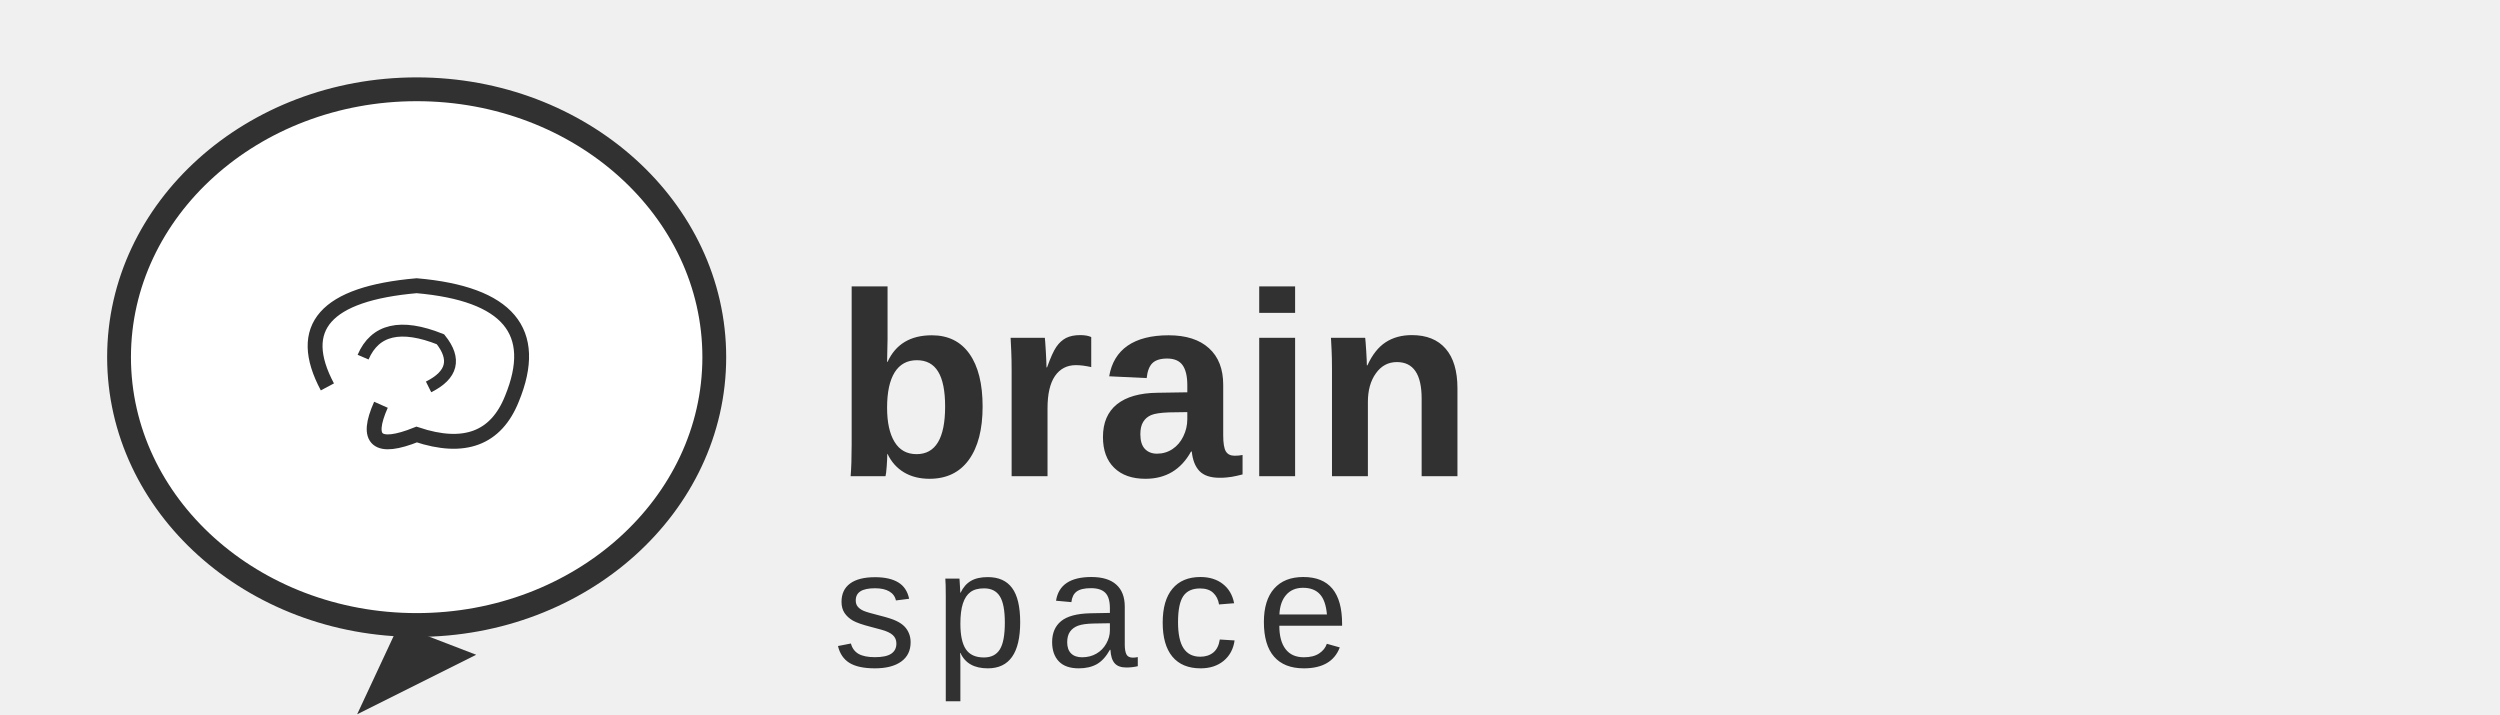
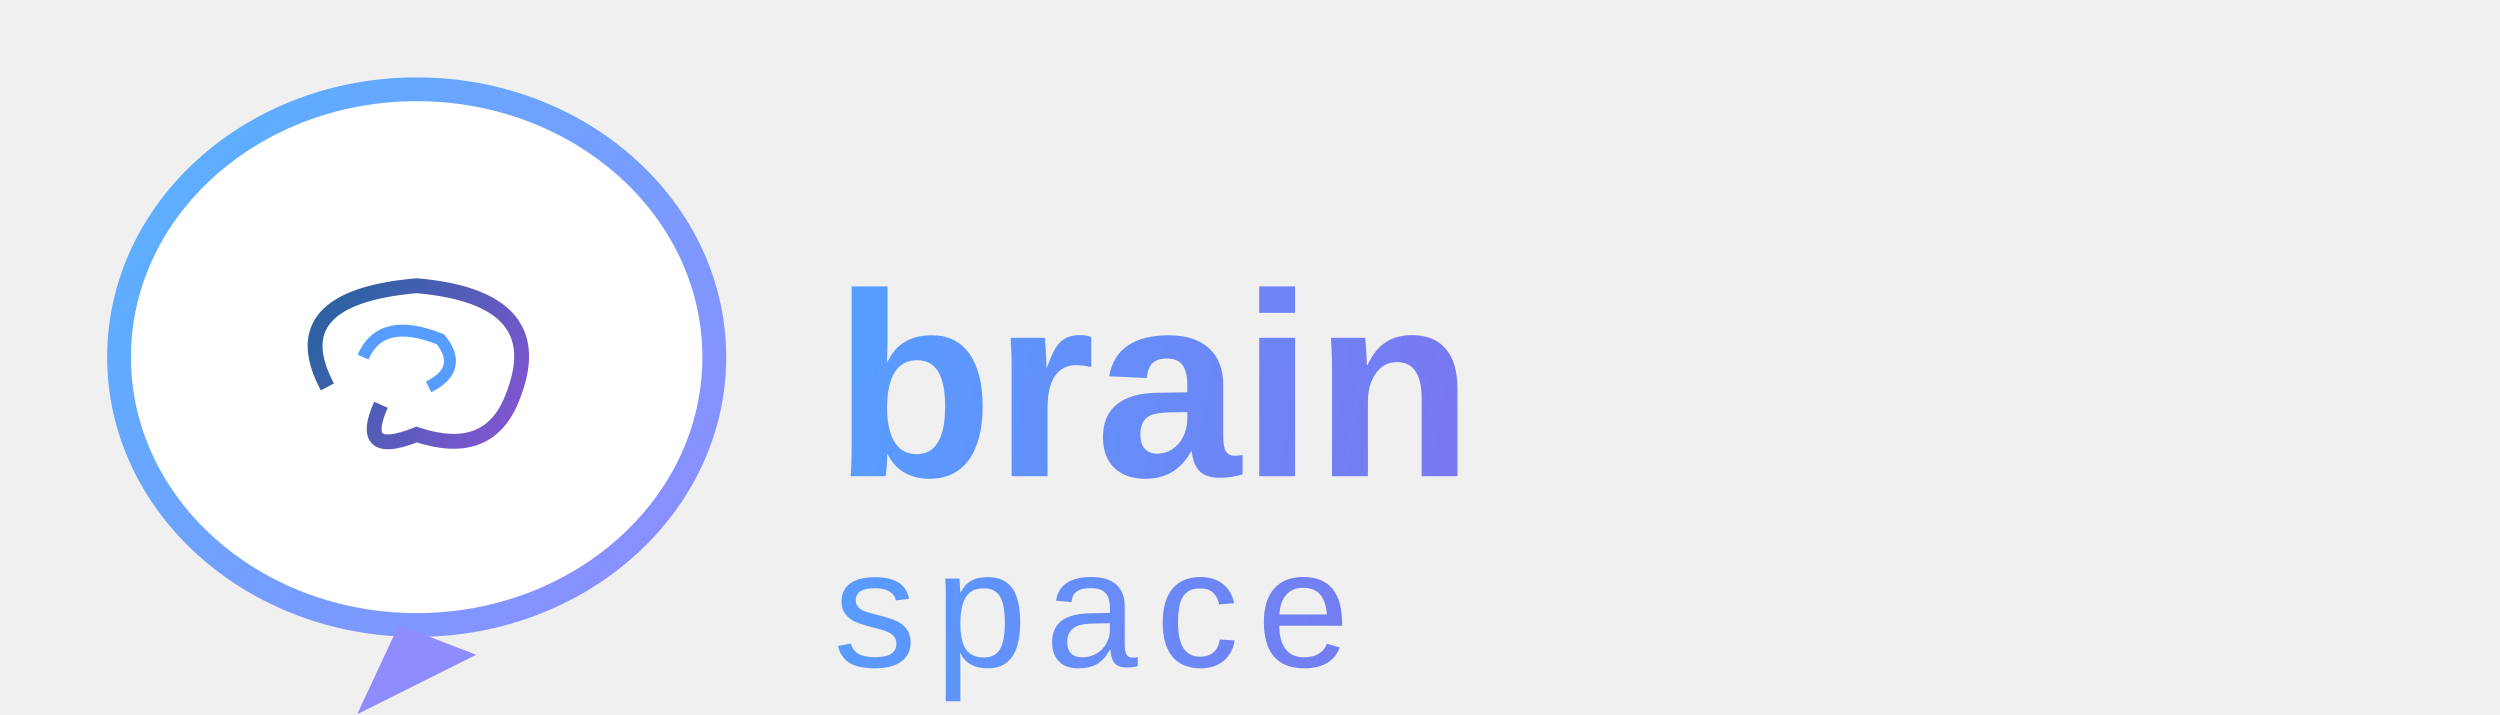
<svg xmlns="http://www.w3.org/2000/svg" width="420" height="120" viewBox="0 0 420 120" fill="none">
-   <ellipse cx="70" cy="60" rx="50" ry="45" stroke="#313131" stroke-width="4" fill="#fff" />
-   <polygon points="67,105 60,120 80,110" fill="#313131" />
-   <path d="M55 65 Q47 50, 70 48 Q93 50, 86 67 Q82 77, 70 73 Q60 77, 64 68" stroke="#313131" stroke-width="2.5" fill="none" />
-   <path d="M61 60 Q64 53, 74 57 Q78 62, 72 65" stroke="#313131" stroke-width="2" fill="none" />
-   <text x="140" y="80" font-family="Segoe UI, Arial, Helvetica, sans-serif" font-weight="bold" font-size="44" fill="#313131">brain</text>
-   <text x="140" y="112" font-family="Segoe UI, Arial, Helvetica, sans-serif" font-size="28" fill="#313131" letter-spacing="3">space</text>
+   <defs>
+     <linearGradient id="bubble" x1="20" y1="20" x2="120" y2="100" gradientUnits="userSpaceOnUse">
+       <stop stop-color="#57b2ff" />
+       <stop offset="1" stop-color="#8e8cff" />
+     </linearGradient>
+     <linearGradient id="text" x1="140" y1="80" x2="350" y2="112" gradientUnits="userSpaceOnUse">
+       <stop stop-color="#579dff" />
+       <stop offset="1" stop-color="#9c51e0" />
+     </linearGradient>
+     <linearGradient id="brain" x1="55" y1="55" x2="95" y2="80" gradientUnits="userSpaceOnUse">
+       <stop stop-color="#2e62a3" />
+       <stop offset="1" stop-color="#9c51e0" />
+     </linearGradient>
+   </defs>
+   <ellipse cx="70" cy="60" rx="50" ry="45" stroke="url(#bubble)" stroke-width="4" fill="white" />
+   <polygon points="67,105 60,120 80,110" fill="#8e8cff" />
+   <path d="M55 65 Q47 50, 70 48 Q93 50, 86 67 Q82 77, 70 73 Q60 77, 64 68" stroke="url(#brain)" stroke-width="2.5" fill="none" />
+   <path d="M61 60 Q64 53, 74 57 Q78 62, 72 65" stroke="#579dff" stroke-width="2" fill="none" />
+   <text x="140" y="80" font-family="Segoe UI, Arial, Helvetica, sans-serif" font-weight="bold" font-size="44" fill="url(#text)">brain</text>
+   <text x="140" y="112" font-family="Segoe UI, Arial, Helvetica, sans-serif" font-size="28" fill="url(#text)" letter-spacing="3">space</text>
</svg>
